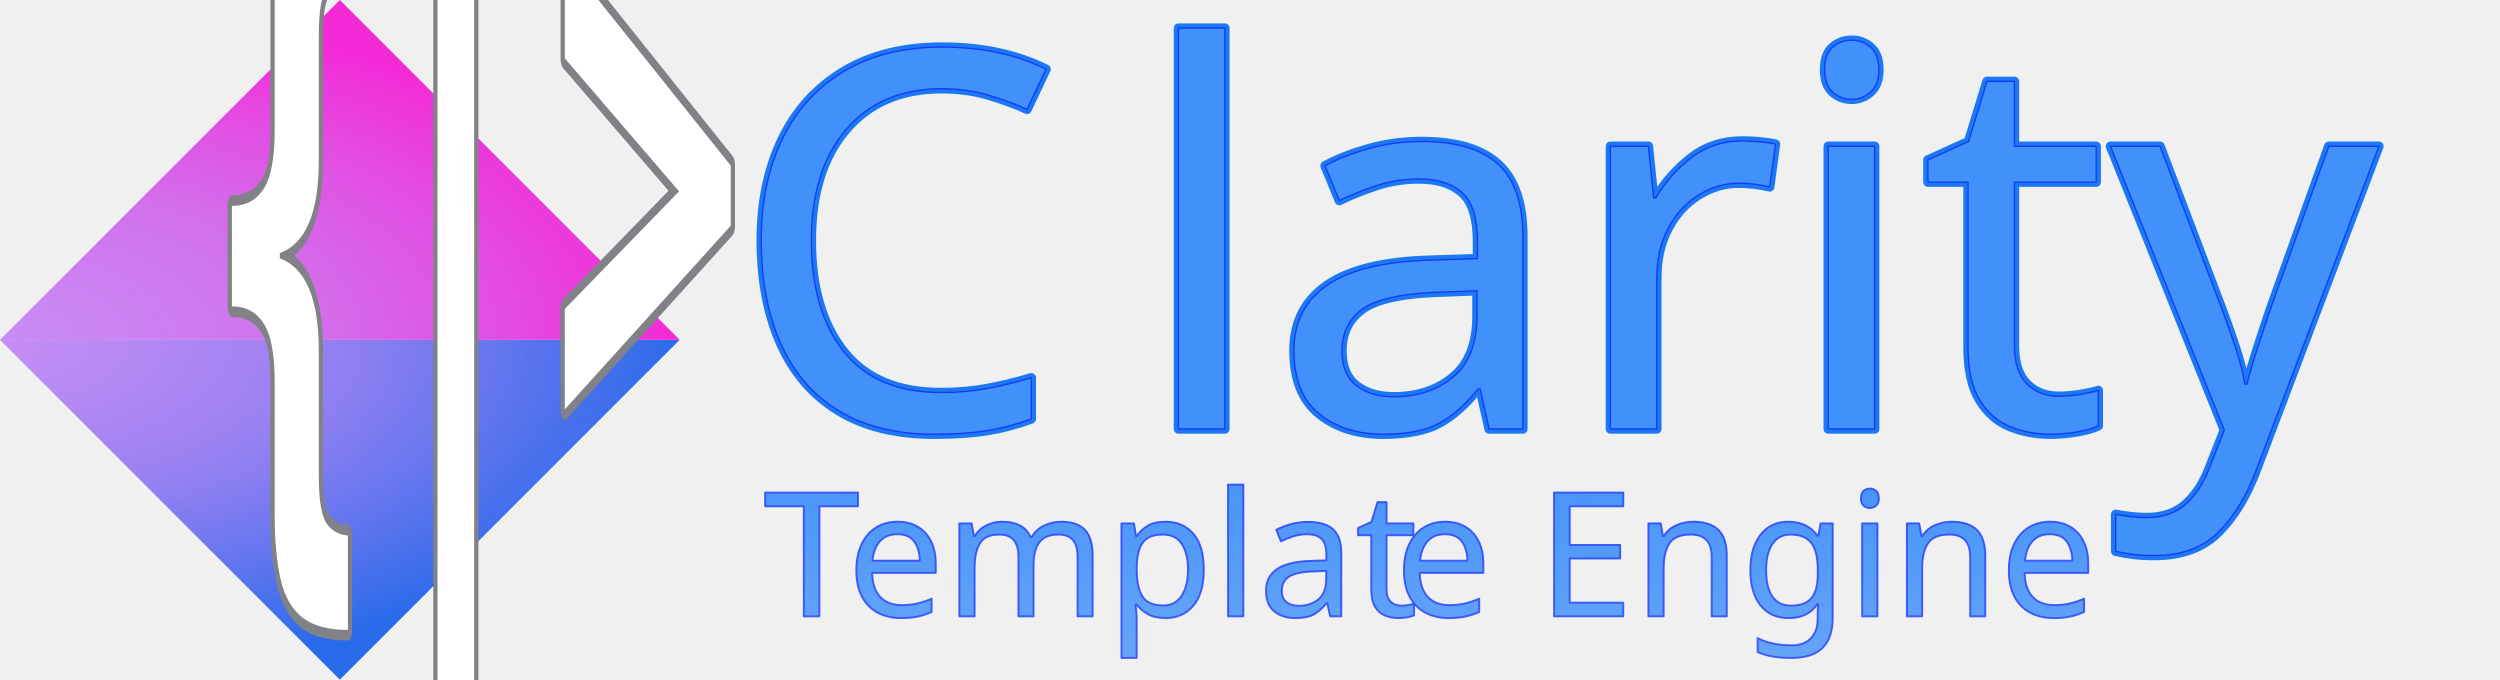
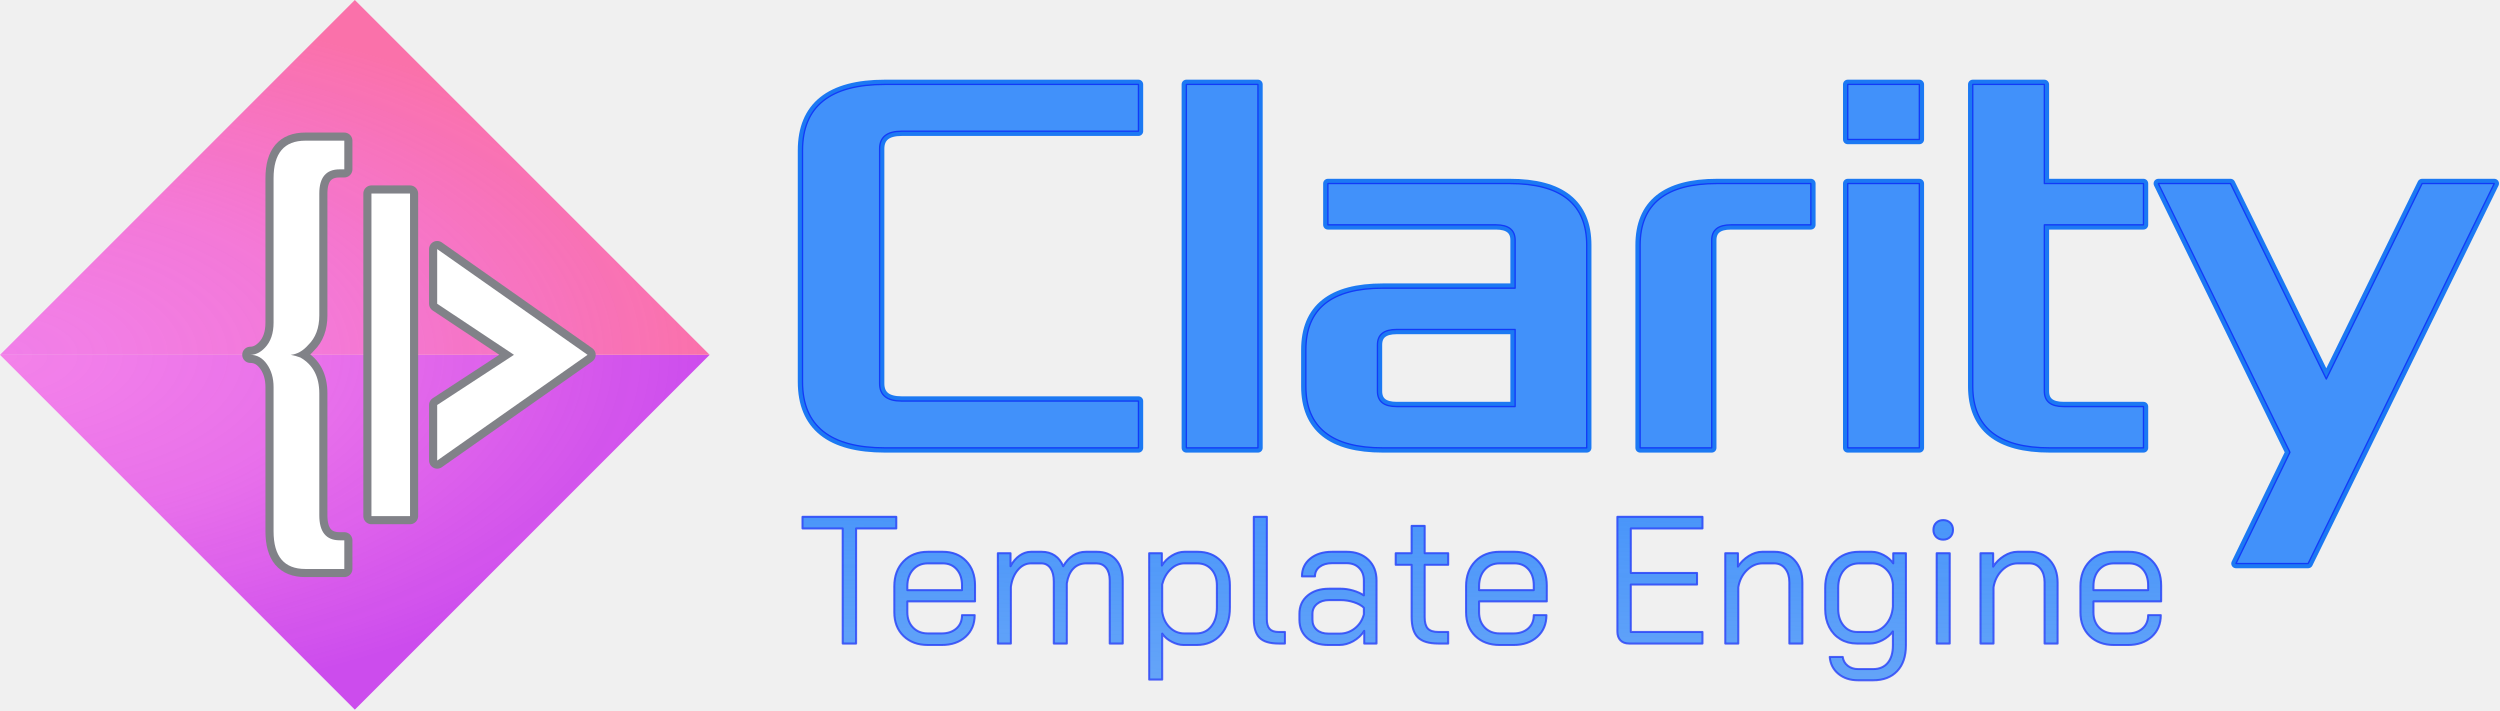
- <svg xmlns="http://www.w3.org/2000/svg" width="100%" height="100%" viewBox="0 0 1853 504" version="1.1" xml:space="preserve" style="fill-rule:evenodd;clip-rule:evenodd;stroke-linejoin:round;stroke-miterlimit:2;">
+ <svg xmlns="http://www.w3.org/2000/svg" width="100%" height="100%" viewBox="0 0 1847 525" version="1.1" xml:space="preserve" style="fill-rule:evenodd;clip-rule:evenodd;stroke-linejoin:round;stroke-miterlimit:2;">
  <g id="clarity">
-     <text x="565.847px" y="456.856px" style="font-family:'BaiJamjuree-Regular', 'Bai Jamjuree';font-size:128.5px;fill:url(#_Linear1);stroke:url(#_Linear2);stroke-width:1.44px;">T<tspan x="627.669px " y="456.856px ">e</tspan>mplat<tspan x="1033.55px " y="456.856px ">e</tspan> Engine</text>
-     <g transform="matrix(390.937,0,0,390.937,1854.71,317.938)" />
-     <text x="540.382px" y="317.938px" style="font-family:'Xolonium';font-size:390.937px;fill:#3f91f9;stroke:#1c79f3;stroke-width:7px;">C<tspan x="840.231px 932.883px 1185.82px 1341.02px 1433.67px 1592.79px " y="317.938px 317.938px 317.938px 317.938px 317.938px 317.938px ">larity</tspan>
-     </text>
-     <g transform="matrix(390.937,0,0,390.937,1854.71,317.938)" />
-     <text x="540.382px" y="317.938px" style="font-family:'Xolonium';font-size:390.937px;fill:#4191fa;stroke:#123af7;stroke-width:1px;">C<tspan x="840.231px 932.883px 1185.82px 1341.02px 1433.67px 1592.79px " y="317.938px 317.938px 317.938px 317.938px 317.938px 317.938px ">larity</tspan>
-     </text>
+     <path d="M622.588,390.404l-29.688,0l-0,-8.559l69.273,0l-0,8.559l-29.689,0l0,85.054l-9.896,-0l0,-85.054Z" style="fill:url(#_Linear1);fill-rule:nonzero;stroke:url(#_Linear2);stroke-width:1.5px;" />
+     <path d="M685.59,476.528c-7.489,-0 -13.507,-2.207 -18.054,-6.62c-4.547,-4.413 -6.82,-10.275 -6.82,-17.586l-0,-19.123c-0,-7.668 2.273,-13.842 6.82,-18.522c4.547,-4.681 10.565,-7.021 18.054,-7.021l10.966,-0c7.132,-0 12.883,2.273 17.251,6.82c4.369,4.547 6.553,10.565 6.553,18.054l0,11.768l-50.016,0l0,8.024c0,4.636 1.405,8.403 4.213,11.301c2.808,2.897 6.486,4.346 11.033,4.346l10.164,-0c4.457,-0 8.068,-1.226 10.832,-3.678c2.764,-2.451 4.146,-5.728 4.146,-9.829l9.361,0c-0,6.597 -2.229,11.924 -6.687,15.981c-4.457,4.057 -10.342,6.085 -17.652,6.085l-10.164,-0Zm25.142,-40.521l-0,-3.477c-0,-4.904 -1.293,-8.849 -3.879,-11.835c-2.585,-2.987 -6.018,-4.48 -10.297,-4.48l-10.966,-0c-4.547,-0 -8.225,1.56 -11.033,4.68c-2.808,3.121 -4.213,7.222 -4.213,12.304l0,2.808l40.388,-0Z" style="fill:url(#_Linear3);fill-rule:nonzero;stroke:url(#_Linear4);stroke-width:1.5px;" />
+     <path d="M810.362,407.656c5.884,-0 10.543,1.894 13.975,5.683c3.433,3.789 5.149,9.027 5.149,15.714l-0,46.405l-9.629,-0l0,-46.673c0,-3.922 -0.891,-6.998 -2.675,-9.227c-1.783,-2.229 -4.145,-3.343 -7.087,-3.343l-7.623,-0c-3.834,-0 -6.999,1.292 -9.495,3.878c-2.496,2.585 -4.101,6.241 -4.814,10.966l-0,44.399l-9.629,-0l-0,-45.87c-0,-4.19 -0.825,-7.467 -2.474,-9.829c-1.65,-2.363 -3.901,-3.544 -6.754,-3.544l-7.622,-0c-3.656,-0 -6.865,1.604 -9.629,4.814c-2.764,3.21 -4.502,7.4 -5.216,12.571l0,41.858l-9.628,-0l-0,-66.732l9.361,-0l-0,9.628c1.783,-3.388 4.012,-6.018 6.686,-7.89c2.675,-1.872 5.483,-2.808 8.426,-2.808l7.89,-0c3.744,-0 6.976,0.914 9.695,2.741c2.72,1.828 4.792,4.48 6.219,7.957c2.05,-3.566 4.502,-6.241 7.355,-8.024c2.853,-1.783 5.974,-2.674 9.361,-2.674l8.158,-0Z" style="fill:url(#_Linear5);fill-rule:nonzero;stroke:url(#_Linear6);stroke-width:1.5px;" />
+     <path d="M849.011,408.726l9.361,-0l-0,9.093c1.872,-3.031 4.346,-5.483 7.422,-7.355c3.076,-1.872 6.174,-2.808 9.294,-2.808l9.629,-0c7.133,-0 12.905,2.273 17.319,6.82c4.413,4.547 6.619,10.565 6.619,18.054l0,16.449c0,8.291 -2.251,14.956 -6.753,19.993c-4.503,5.037 -10.454,7.556 -17.853,7.556l-9.629,-0c-2.764,-0 -5.662,-0.78 -8.693,-2.34c-3.031,-1.561 -5.394,-3.589 -7.088,-6.085l0,33.968l-9.628,-0l-0,-93.345Zm34.77,59.243c4.636,-0 8.336,-1.739 11.1,-5.216c2.764,-3.477 4.146,-8.068 4.146,-13.774l-0,-16.449c-0,-4.904 -1.338,-8.849 -4.012,-11.835c-2.675,-2.987 -6.197,-4.48 -10.565,-4.48l-9.362,-0c-3.744,-0 -7.132,1.448 -10.163,4.346c-3.031,2.897 -5.127,6.62 -6.286,11.167l0,20.059c0.624,4.726 2.452,8.604 5.483,11.635c3.032,3.031 6.642,4.547 10.833,4.547l8.826,-0Z" style="fill:url(#_Linear7);fill-rule:nonzero;stroke:url(#_Linear8);stroke-width:1.5px;" />
+     <path d="M944.763,475.458c-6.598,-0 -11.323,-1.404 -14.176,-4.213c-2.853,-2.808 -4.279,-7.466 -4.279,-13.975l-0,-75.425l9.629,0l-0,75.425c-0,3.388 0.691,5.84 2.072,7.356c1.382,1.515 3.634,2.273 6.754,2.273l4.547,0l-0,8.559l-4.547,-0Z" style="fill:url(#_Linear9);fill-rule:nonzero;stroke:url(#_Linear10);stroke-width:1.5px;" />
+     <path d="M981.406,476.528c-6.509,-0 -11.702,-1.694 -15.58,-5.082c-3.878,-3.388 -5.818,-7.935 -5.818,-13.641l0,-4.279c0,-5.617 2.006,-10.119 6.018,-13.507c4.012,-3.388 9.317,-5.082 15.914,-5.082l8.559,0c2.942,0 5.974,0.446 9.094,1.337c3.121,0.892 5.795,2.096 8.024,3.611l0,-11.1c0,-3.744 -1.159,-6.798 -3.477,-9.16c-2.318,-2.363 -5.394,-3.544 -9.227,-3.544l-10.699,-0c-3.834,-0 -6.91,0.891 -9.228,2.675c-2.318,1.783 -3.477,4.145 -3.477,7.087l-9.628,0c-0,-5.438 2.05,-9.829 6.151,-13.172c4.101,-3.344 9.495,-5.015 16.182,-5.015l10.699,-0c6.597,-0 11.924,1.939 15.981,5.817c4.056,3.878 6.084,8.982 6.084,15.312l0,46.673l-9.093,-0l-0,-9.361c-2.051,3.209 -4.748,5.75 -8.091,7.622c-3.344,1.873 -6.798,2.809 -10.365,2.809l-8.023,-0Zm8.291,-8.425c4.19,-0 7.935,-1.293 11.233,-3.879c3.299,-2.585 5.528,-6.017 6.687,-10.297l0,-4.948c-1.783,-1.694 -4.257,-3.054 -7.422,-4.079c-3.165,-1.025 -6.397,-1.538 -9.696,-1.538l-8.559,0c-3.655,0 -6.619,0.936 -8.893,2.809c-2.273,1.872 -3.41,4.324 -3.41,7.355l0,4.279c0,3.121 1.07,5.617 3.21,7.489c2.139,1.873 4.992,2.809 8.559,2.809l8.291,-0Z" style="fill:url(#_Linear11);fill-rule:nonzero;stroke:url(#_Linear12);stroke-width:1.5px;" />
+     <path d="M1062.71,475.458c-7.043,-0 -12.103,-1.516 -15.179,-4.547c-3.076,-3.031 -4.614,-8.024 -4.614,-14.978l0,-38.649l-11.768,0l-0,-8.558l11.768,-0l0,-20.194l9.629,0l0,20.194l17.385,-0l0,8.558l-17.385,0l0,38.649c0,3.923 0.78,6.731 2.34,8.425c1.561,1.694 4.168,2.541 7.824,2.541l7.221,0l0,8.559l-7.221,-0Z" style="fill:url(#_Linear13);fill-rule:nonzero;stroke:url(#_Linear14);stroke-width:1.5px;" />
+     <path d="M1108,476.528c-7.489,-0 -13.507,-2.207 -18.054,-6.62c-4.547,-4.413 -6.82,-10.275 -6.82,-17.586l-0,-19.123c-0,-7.668 2.273,-13.842 6.82,-18.522c4.547,-4.681 10.565,-7.021 18.054,-7.021l10.966,-0c7.133,-0 12.883,2.273 17.252,6.82c4.368,4.547 6.553,10.565 6.553,18.054l-0,11.768l-50.016,0l-0,8.024c-0,4.636 1.404,8.403 4.212,11.301c2.809,2.897 6.486,4.346 11.033,4.346l10.164,-0c4.458,-0 8.068,-1.226 10.832,-3.678c2.764,-2.451 4.146,-5.728 4.146,-9.829l9.361,0c0,6.597 -2.229,11.924 -6.687,15.981c-4.457,4.057 -10.342,6.085 -17.652,6.085l-10.164,-0Zm25.142,-40.521l-0,-3.477c-0,-4.904 -1.293,-8.849 -3.878,-11.835c-2.586,-2.987 -6.018,-4.48 -10.298,-4.48l-10.966,-0c-4.547,-0 -8.224,1.56 -11.033,4.68c-2.808,3.121 -4.212,7.222 -4.212,12.304l-0,2.808l40.387,-0Z" style="fill:url(#_Linear15);fill-rule:nonzero;stroke:url(#_Linear16);stroke-width:1.5px;" />
+     <path d="M1203.62,475.458c-2.764,-0 -4.904,-0.78 -6.419,-2.34c-1.516,-1.561 -2.274,-3.723 -2.274,-6.486l0,-84.787l62.854,0l0,8.559l-52.958,0l0,32.898l48.946,0l0,8.559l-48.946,0l0,35.038l52.958,0l0,8.559l-54.161,-0Z" style="fill:url(#_Linear17);fill-rule:nonzero;stroke:url(#_Linear18);stroke-width:1.5px;" />
+     <path d="M1274.63,408.726l9.362,-0l-0,9.896c2.05,-3.21 4.725,-5.84 8.024,-7.89c3.298,-2.051 6.597,-3.076 9.896,-3.076l9.094,-0c6.151,-0 11.122,2.095 14.911,6.285c3.789,4.19 5.683,9.673 5.683,16.449l0,45.068l-9.628,-0l-0,-45.335c-0,-4.101 -1.026,-7.445 -3.076,-10.03c-2.051,-2.586 -4.77,-3.878 -8.158,-3.878l-8.559,-0c-4.19,-0 -8.001,1.649 -11.434,4.948c-3.432,3.298 -5.594,7.533 -6.486,12.704l0,41.591l-9.629,-0l0,-66.732Z" style="fill:url(#_Linear19);fill-rule:nonzero;stroke:url(#_Linear20);stroke-width:1.5px;" />
+     <path d="M1372.79,502.606c-5.884,-0 -10.743,-1.583 -14.577,-4.748c-3.834,-3.165 -5.973,-7.333 -6.419,-12.504l9.629,0c0.356,2.675 1.582,4.837 3.677,6.486c2.095,1.65 4.659,2.474 7.69,2.474l11.1,0c4.636,0 8.224,-1.538 10.765,-4.614c2.541,-3.075 3.811,-7.377 3.811,-12.905l0,-10.297c-1.961,2.675 -4.524,4.837 -7.689,6.486c-3.165,1.649 -6.219,2.474 -9.161,2.474l-9.762,-0c-4.547,-0 -8.604,-1.07 -12.17,-3.21c-3.566,-2.139 -6.33,-5.126 -8.291,-8.96c-1.962,-3.833 -2.942,-8.291 -2.942,-13.373l-0,-15.647c-0,-7.934 2.295,-14.353 6.887,-19.257c4.591,-4.903 10.632,-7.355 18.121,-7.355l9.361,-0c2.853,-0 5.795,0.802 8.826,2.407c3.031,1.605 5.394,3.655 7.088,6.152l-0,-7.489l9.361,-0l0,68.069c0,8.113 -2.14,14.443 -6.419,18.99c-4.279,4.547 -10.208,6.821 -17.786,6.821l-11.1,-0Zm8.826,-35.707c4.458,0 8.269,-1.761 11.434,-5.282c3.165,-3.522 4.971,-8.002 5.416,-13.44l0,-16.449c-0.356,-4.547 -2.028,-8.27 -5.014,-11.167c-2.987,-2.898 -6.531,-4.346 -10.632,-4.346l-9.094,-0c-4.725,-0 -8.514,1.649 -11.367,4.948c-2.853,3.298 -4.28,7.667 -4.28,13.105l0,15.647c0,4.993 1.315,9.072 3.945,12.237c2.631,3.165 5.996,4.747 10.097,4.747l9.495,0Z" style="fill:url(#_Linear21);fill-rule:nonzero;stroke:url(#_Linear22);stroke-width:1.5px;" />
+     <path d="M1435.64,398.696c-2.14,-0 -3.878,-0.669 -5.216,-2.006c-1.337,-1.338 -2.005,-3.076 -2.005,-5.216c-0,-2.14 0.668,-3.878 2.005,-5.215c1.338,-1.338 3.076,-2.006 5.216,-2.006c2.14,-0 3.878,0.668 5.216,2.006c1.337,1.337 2.006,3.075 2.006,5.215c-0,2.14 -0.669,3.878 -2.006,5.216c-1.338,1.337 -3.076,2.006 -5.216,2.006Zm-4.814,10.03l9.628,-0l0,66.732l-9.628,-0l-0,-66.732Z" style="fill:url(#_Linear23);fill-rule:nonzero;stroke:url(#_Linear24);stroke-width:1.5px;" />
+     <path d="M1463.19,408.726l9.361,-0l0,9.896c2.051,-3.21 4.725,-5.84 8.024,-7.89c3.299,-2.051 6.598,-3.076 9.896,-3.076l9.094,-0c6.152,-0 11.122,2.095 14.911,6.285c3.789,4.19 5.684,9.673 5.684,16.449l-0,45.068l-9.629,-0l0,-45.335c0,-4.101 -1.025,-7.445 -3.076,-10.03c-2.05,-2.586 -4.77,-3.878 -8.157,-3.878l-8.559,-0c-4.191,-0 -8.002,1.649 -11.434,4.948c-3.433,3.298 -5.595,7.533 -6.486,12.704l-0,41.591l-9.629,-0l-0,-66.732Z" style="fill:url(#_Linear25);fill-rule:nonzero;stroke:url(#_Linear26);stroke-width:1.5px;" />
+     <path d="M1561.89,476.528c-7.489,-0 -13.507,-2.207 -18.054,-6.62c-4.547,-4.413 -6.82,-10.275 -6.82,-17.586l0,-19.123c0,-7.668 2.273,-13.842 6.82,-18.522c4.547,-4.681 10.565,-7.021 18.054,-7.021l10.966,-0c7.133,-0 12.883,2.273 17.252,6.82c4.368,4.547 6.553,10.565 6.553,18.054l-0,11.768l-50.016,0l-0,8.024c-0,4.636 1.404,8.403 4.212,11.301c2.809,2.897 6.486,4.346 11.033,4.346l10.164,-0c4.458,-0 8.068,-1.226 10.832,-3.678c2.764,-2.451 4.146,-5.728 4.146,-9.829l9.361,0c0,6.597 -2.229,11.924 -6.686,15.981c-4.458,4.057 -10.342,6.085 -17.653,6.085l-10.164,-0Zm25.142,-40.521l-0,-3.477c-0,-4.904 -1.293,-8.849 -3.878,-11.835c-2.586,-2.987 -6.018,-4.48 -10.298,-4.48l-10.966,-0c-4.547,-0 -8.224,1.56 -11.033,4.68c-2.808,3.121 -4.212,7.222 -4.212,12.304l-0,2.808l40.387,-0Z" style="fill:url(#_Linear27);fill-rule:nonzero;stroke:url(#_Linear28);stroke-width:1.5px;" />
+     <path d="M592.9,282.061l-0,-170.879c-0,-32.548 20.342,-48.823 61.028,-48.823l187.153,0l0,34.583l-174.947,0c-10.85,0 -16.275,4.34 -16.275,13.02l0,173.32c0,8.68 5.425,13.019 16.275,13.019l174.947,0l0,34.583l-187.153,0c-40.686,0 -61.028,-16.274 -61.028,-48.823Z" style="fill:#3f91f9;fill-rule:nonzero;stroke:#1c79f3;stroke-width:7px;" />
+     <rect x="876.478" y="62.359" width="52.891" height="268.525" style="fill:#3f91f9;fill-rule:nonzero;stroke:#1c79f3;stroke-width:7px;" />
+     <path d="M964.766,285.316l-0,-26.852c-0,-30.379 18.986,-45.568 56.959,-45.568l97.646,-0l-0,-35.396c-0,-7.595 -4.747,-11.392 -14.24,-11.392l-124.091,-0l-0,-30.515l134.262,0c37.973,0 56.96,15.19 56.96,45.568l-0,149.723l-150.537,0c-37.973,0 -56.959,-15.189 -56.959,-45.568Zm52.891,3.662c-0,7.595 4.746,11.392 14.24,11.392l87.474,-0l-0,-56.96l-87.474,0c-9.494,0 -14.24,3.797 -14.24,11.392l-0,34.176Z" style="fill:#3f91f9;fill-rule:nonzero;stroke:#1c79f3;stroke-width:7px;" />
+     <path d="M1211.73,330.884l-0,-149.723c-0,-30.378 18.986,-45.568 56.96,-45.568l69.165,0l0,30.515l-58.994,-0c-9.493,-0 -14.24,3.797 -14.24,11.392l0,153.384l-52.891,0Z" style="fill:#3f91f9;fill-rule:nonzero;stroke:#1c79f3;stroke-width:7px;" />
+     <path d="M1365.11,330.884l0,-195.291l52.892,0l-0,195.291l-52.892,0Zm0,-227.839l0,-40.686l52.892,0l-0,40.686l-52.892,-0Z" style="fill:#3f91f9;fill-rule:nonzero;stroke:#1c79f3;stroke-width:7px;" />
+     <path d="M1457.47,285.316l-0,-222.957l52.891,0l-0,73.234l73.234,0l-0,30.515l-73.234,-0l-0,122.87c-0,7.595 4.746,11.392 14.24,11.392l58.994,-0l-0,30.514l-69.166,0c-37.973,0 -56.959,-15.189 -56.959,-45.568Z" style="fill:#3f91f9;fill-rule:nonzero;stroke:#1c79f3;stroke-width:7px;" />
+     <path d="M1594.58,135.593l53.298,0l70.793,144.434l70.793,-144.434l53.298,0l-137.517,280.731l-53.298,-0l39.871,-82.185l-97.238,-198.546Z" style="fill:#3f91f9;fill-rule:nonzero;stroke:#1c79f3;stroke-width:7px;" />
+     <path d="M592.9,282.061l-0,-170.879c-0,-32.548 20.342,-48.823 61.028,-48.823l187.153,0l0,34.583l-174.947,0c-10.85,0 -16.275,4.34 -16.275,13.02l0,173.32c0,8.68 5.425,13.019 16.275,13.019l174.947,0l0,34.583l-187.153,0c-40.686,0 -61.028,-16.274 -61.028,-48.823Z" style="fill:#4191fa;fill-rule:nonzero;stroke:#123af7;stroke-width:1px;" />
+     <rect x="876.478" y="62.359" width="52.891" height="268.525" style="fill:#4191fa;fill-rule:nonzero;stroke:#123af7;stroke-width:1px;" />
+     <path d="M964.766,285.316l-0,-26.852c-0,-30.379 18.986,-45.568 56.959,-45.568l97.646,-0l-0,-35.396c-0,-7.595 -4.747,-11.392 -14.24,-11.392l-124.091,-0l-0,-30.515l134.262,0c37.973,0 56.96,15.19 56.96,45.568l-0,149.723l-150.537,0c-37.973,0 -56.959,-15.189 -56.959,-45.568Zm52.891,3.662c-0,7.595 4.746,11.392 14.24,11.392l87.474,-0l-0,-56.96l-87.474,0c-9.494,0 -14.24,3.797 -14.24,11.392l-0,34.176Z" style="fill:#4191fa;fill-rule:nonzero;stroke:#123af7;stroke-width:1px;" />
+     <path d="M1211.73,330.884l-0,-149.723c-0,-30.378 18.986,-45.568 56.96,-45.568l69.165,0l0,30.515l-58.994,-0c-9.493,-0 -14.24,3.797 -14.24,11.392l0,153.384l-52.891,0Z" style="fill:#4191fa;fill-rule:nonzero;stroke:#123af7;stroke-width:1px;" />
+     <path d="M1365.11,330.884l0,-195.291l52.892,0l-0,195.291l-52.892,0Zm0,-227.839l0,-40.686l52.892,0l-0,40.686l-52.892,-0Z" style="fill:#4191fa;fill-rule:nonzero;stroke:#123af7;stroke-width:1px;" />
+     <path d="M1457.47,285.316l-0,-222.957l52.891,0l-0,73.234l73.234,0l-0,30.515l-73.234,-0l-0,122.87c-0,7.595 4.746,11.392 14.24,11.392l58.994,-0l-0,30.514l-69.166,0c-37.973,0 -56.959,-15.189 -56.959,-45.568Z" style="fill:#4191fa;fill-rule:nonzero;stroke:#123af7;stroke-width:1px;" />
+     <path d="M1594.58,135.593l53.298,0l70.793,144.434l70.793,-144.434l53.298,0l-137.517,280.731l-53.298,-0l39.871,-82.185l-97.238,-198.546Z" style="fill:#4191fa;fill-rule:nonzero;stroke:#123af7;stroke-width:1px;" />
    <g>
-       <path d="M251.887,503.774l251.887,-251.887l-503.774,-0l251.887,251.887Z" style="fill:url(#_Radial3);" />
-       <path d="M251.887,-0l251.887,251.887l-503.774,-0l251.887,-251.887Z" style="fill:url(#_Radial4);" />
-       <g transform="matrix(0.398675,0,0,1,101.074,-5.68434e-14)">
-         <text x="168.085px" y="366.383px" style="font-family:'Xscale', 'xscale';font-weight:700;font-size:636.088px;fill:#fff;stroke:#818288;stroke-width:15.76px;">{|&gt;</text>
-       </g>
-       <g transform="matrix(0.398675,0,0,1,101.074,-5.68434e-14)">
-         <text x="168.085px" y="366.383px" style="font-family:'Xscale', 'xscale';font-weight:700;font-size:636.088px;fill:#fff;">{|&gt;</text>
-       </g>
+       <path d="M262.143,524.287l262.144,-262.144l-524.287,0l262.143,262.144Z" style="fill:url(#_Radial29);" />
+       <path d="M262.143,0l262.144,262.143l-524.287,0l262.143,-262.143Z" style="fill:url(#_Radial30);" />
+       <path d="M184.958,262.143c3.871,0 7.478,-1.765 10.821,-5.296c4.223,-4.413 6.334,-10.591 6.334,-18.535l-0,-106.58c-0,-18.536 7.829,-27.804 23.489,-27.804l28.767,0l-0,21.184l-3.431,-0c-10.029,-0 -15.044,5.958 -15.044,17.873l0,90.031c0,9.268 -2.727,16.55 -8.181,21.846c-3.871,4.413 -8.182,6.84 -12.932,7.281c2.463,0.442 4.838,1.104 7.126,1.986c9.325,5.296 13.987,14.123 13.987,26.48l0,90.03c0,12.357 5.015,18.536 15.044,18.536l3.431,0l-0,21.184l-28.767,-0c-15.66,-0 -23.489,-9.268 -23.489,-27.804l-0,-106.58c-0,-6.62 -1.628,-12.247 -4.883,-16.881c-3.255,-4.634 -7.345,-6.951 -12.272,-6.951Z" style="fill:#fff;fill-rule:nonzero;stroke:#818288;stroke-width:12px;" />
+       <rect x="274.426" y="142.985" width="28.503" height="238.316" style="fill:#fff;fill-rule:nonzero;stroke:#818288;stroke-width:12px;" />
+       <path d="M322.987,340.258l0,-41.043l56.743,-37.072l-56.743,-37.733l0,-40.381l111.11,78.114l-111.11,78.115Z" style="fill:#fff;fill-rule:nonzero;stroke:#818288;stroke-width:12px;" />
+       <path d="M184.958,262.143c3.871,0 7.478,-1.765 10.821,-5.296c4.223,-4.413 6.334,-10.591 6.334,-18.535l-0,-106.58c-0,-18.536 7.829,-27.804 23.489,-27.804l28.767,0l-0,21.184l-3.431,-0c-10.029,-0 -15.044,5.958 -15.044,17.873l0,90.031c0,9.268 -2.727,16.55 -8.181,21.846c-3.871,4.413 -8.182,6.84 -12.932,7.281c2.463,0.442 4.838,1.104 7.126,1.986c9.325,5.296 13.987,14.123 13.987,26.48l0,90.03c0,12.357 5.015,18.536 15.044,18.536l3.431,0l-0,21.184l-28.767,-0c-15.66,-0 -23.489,-9.268 -23.489,-27.804l-0,-106.58c-0,-6.62 -1.628,-12.247 -4.883,-16.881c-3.255,-4.634 -7.345,-6.951 -12.272,-6.951Z" style="fill:#fff;fill-rule:nonzero;" />
+       <rect x="274.426" y="142.985" width="28.503" height="238.316" style="fill:#fff;fill-rule:nonzero;" />
+       <path d="M322.987,340.258l0,-41.043l56.743,-37.072l-56.743,-37.733l0,-40.381l111.11,78.114l-111.11,78.115Z" style="fill:#fff;fill-rule:nonzero;" />
    </g>
  </g>
  <defs>
-     <linearGradient id="_Linear1" x1="0" y1="0" x2="1" y2="0" gradientUnits="userSpaceOnUse" gradientTransform="matrix(-1.92175,153.841,-153.841,-1.92175,1076.18,329.1)">
+     <linearGradient id="_Linear1" x1="0" y1="0" x2="1" y2="0" gradientUnits="userSpaceOnUse" gradientTransform="matrix(-2,160.106,-160.106,-2,1120,342.5)">
      <stop offset="0" style="stop-color:#4191fa;stop-opacity:1" />
      <stop offset="1" style="stop-color:#4191fa;stop-opacity:0.8" />
    </linearGradient>
-     <linearGradient id="_Linear2" x1="0" y1="0" x2="1" y2="0" gradientUnits="userSpaceOnUse" gradientTransform="matrix(-0.960875,156.724,-156.724,-0.960875,1075.22,326.217)">
+     <linearGradient id="_Linear2" x1="0" y1="0" x2="1" y2="0" gradientUnits="userSpaceOnUse" gradientTransform="matrix(-1,163.106,-163.106,-1,1119,339.5)">
      <stop offset="0" style="stop-color:#3557f9;stop-opacity:1" />
      <stop offset="1" style="stop-color:#2941f7;stop-opacity:0.8" />
    </linearGradient>
-     <radialGradient id="_Radial3" cx="0" cy="0" r="1" gradientUnits="userSpaceOnUse" gradientTransform="matrix(503.774,0,0,-251.887,0,251.887)">
-       <stop offset="0" style="stop-color:#b96df6;stop-opacity:0.75" />
-       <stop offset="0.43" style="stop-color:#8c6cf2;stop-opacity:0.83" />
-       <stop offset="1" style="stop-color:#2a6bea;stop-opacity:1" />
+     <linearGradient id="_Linear3" x1="0" y1="0" x2="1" y2="0" gradientUnits="userSpaceOnUse" gradientTransform="matrix(-2,160.106,-160.106,-2,1120,342.5)">
+       <stop offset="0" style="stop-color:#4191fa;stop-opacity:1" />
+       <stop offset="1" style="stop-color:#4191fa;stop-opacity:0.8" />
+     </linearGradient>
+     <linearGradient id="_Linear4" x1="0" y1="0" x2="1" y2="0" gradientUnits="userSpaceOnUse" gradientTransform="matrix(-1,163.106,-163.106,-1,1119,339.5)">
+       <stop offset="0" style="stop-color:#3557f9;stop-opacity:1" />
+       <stop offset="1" style="stop-color:#2941f7;stop-opacity:0.8" />
+     </linearGradient>
+     <linearGradient id="_Linear5" x1="0" y1="0" x2="1" y2="0" gradientUnits="userSpaceOnUse" gradientTransform="matrix(-2,160.106,-160.106,-2,1120,342.5)">
+       <stop offset="0" style="stop-color:#4191fa;stop-opacity:1" />
+       <stop offset="1" style="stop-color:#4191fa;stop-opacity:0.8" />
+     </linearGradient>
+     <linearGradient id="_Linear6" x1="0" y1="0" x2="1" y2="0" gradientUnits="userSpaceOnUse" gradientTransform="matrix(-1,163.106,-163.106,-1,1119,339.5)">
+       <stop offset="0" style="stop-color:#3557f9;stop-opacity:1" />
+       <stop offset="1" style="stop-color:#2941f7;stop-opacity:0.8" />
+     </linearGradient>
+     <linearGradient id="_Linear7" x1="0" y1="0" x2="1" y2="0" gradientUnits="userSpaceOnUse" gradientTransform="matrix(-2,160.106,-160.106,-2,1120,342.5)">
+       <stop offset="0" style="stop-color:#4191fa;stop-opacity:1" />
+       <stop offset="1" style="stop-color:#4191fa;stop-opacity:0.8" />
+     </linearGradient>
+     <linearGradient id="_Linear8" x1="0" y1="0" x2="1" y2="0" gradientUnits="userSpaceOnUse" gradientTransform="matrix(-1,163.106,-163.106,-1,1119,339.5)">
+       <stop offset="0" style="stop-color:#3557f9;stop-opacity:1" />
+       <stop offset="1" style="stop-color:#2941f7;stop-opacity:0.8" />
+     </linearGradient>
+     <linearGradient id="_Linear9" x1="0" y1="0" x2="1" y2="0" gradientUnits="userSpaceOnUse" gradientTransform="matrix(-2,160.106,-160.106,-2,1120,342.5)">
+       <stop offset="0" style="stop-color:#4191fa;stop-opacity:1" />
+       <stop offset="1" style="stop-color:#4191fa;stop-opacity:0.8" />
+     </linearGradient>
+     <linearGradient id="_Linear10" x1="0" y1="0" x2="1" y2="0" gradientUnits="userSpaceOnUse" gradientTransform="matrix(-1,163.106,-163.106,-1,1119,339.5)">
+       <stop offset="0" style="stop-color:#3557f9;stop-opacity:1" />
+       <stop offset="1" style="stop-color:#2941f7;stop-opacity:0.8" />
+     </linearGradient>
+     <linearGradient id="_Linear11" x1="0" y1="0" x2="1" y2="0" gradientUnits="userSpaceOnUse" gradientTransform="matrix(-2,160.106,-160.106,-2,1120,342.5)">
+       <stop offset="0" style="stop-color:#4191fa;stop-opacity:1" />
+       <stop offset="1" style="stop-color:#4191fa;stop-opacity:0.8" />
+     </linearGradient>
+     <linearGradient id="_Linear12" x1="0" y1="0" x2="1" y2="0" gradientUnits="userSpaceOnUse" gradientTransform="matrix(-1,163.106,-163.106,-1,1119,339.5)">
+       <stop offset="0" style="stop-color:#3557f9;stop-opacity:1" />
+       <stop offset="1" style="stop-color:#2941f7;stop-opacity:0.8" />
+     </linearGradient>
+     <linearGradient id="_Linear13" x1="0" y1="0" x2="1" y2="0" gradientUnits="userSpaceOnUse" gradientTransform="matrix(-2,160.106,-160.106,-2,1120,342.5)">
+       <stop offset="0" style="stop-color:#4191fa;stop-opacity:1" />
+       <stop offset="1" style="stop-color:#4191fa;stop-opacity:0.8" />
+     </linearGradient>
+     <linearGradient id="_Linear14" x1="0" y1="0" x2="1" y2="0" gradientUnits="userSpaceOnUse" gradientTransform="matrix(-1,163.106,-163.106,-1,1119,339.5)">
+       <stop offset="0" style="stop-color:#3557f9;stop-opacity:1" />
+       <stop offset="1" style="stop-color:#2941f7;stop-opacity:0.8" />
+     </linearGradient>
+     <linearGradient id="_Linear15" x1="0" y1="0" x2="1" y2="0" gradientUnits="userSpaceOnUse" gradientTransform="matrix(-2,160.106,-160.106,-2,1120,342.5)">
+       <stop offset="0" style="stop-color:#4191fa;stop-opacity:1" />
+       <stop offset="1" style="stop-color:#4191fa;stop-opacity:0.8" />
+     </linearGradient>
+     <linearGradient id="_Linear16" x1="0" y1="0" x2="1" y2="0" gradientUnits="userSpaceOnUse" gradientTransform="matrix(-1,163.106,-163.106,-1,1119,339.5)">
+       <stop offset="0" style="stop-color:#3557f9;stop-opacity:1" />
+       <stop offset="1" style="stop-color:#2941f7;stop-opacity:0.8" />
+     </linearGradient>
+     <linearGradient id="_Linear17" x1="0" y1="0" x2="1" y2="0" gradientUnits="userSpaceOnUse" gradientTransform="matrix(-2,160.106,-160.106,-2,1120,342.5)">
+       <stop offset="0" style="stop-color:#4191fa;stop-opacity:1" />
+       <stop offset="1" style="stop-color:#4191fa;stop-opacity:0.8" />
+     </linearGradient>
+     <linearGradient id="_Linear18" x1="0" y1="0" x2="1" y2="0" gradientUnits="userSpaceOnUse" gradientTransform="matrix(-1,163.106,-163.106,-1,1119,339.5)">
+       <stop offset="0" style="stop-color:#3557f9;stop-opacity:1" />
+       <stop offset="1" style="stop-color:#2941f7;stop-opacity:0.8" />
+     </linearGradient>
+     <linearGradient id="_Linear19" x1="0" y1="0" x2="1" y2="0" gradientUnits="userSpaceOnUse" gradientTransform="matrix(-2,160.106,-160.106,-2,1120,342.5)">
+       <stop offset="0" style="stop-color:#4191fa;stop-opacity:1" />
+       <stop offset="1" style="stop-color:#4191fa;stop-opacity:0.8" />
+     </linearGradient>
+     <linearGradient id="_Linear20" x1="0" y1="0" x2="1" y2="0" gradientUnits="userSpaceOnUse" gradientTransform="matrix(-1,163.106,-163.106,-1,1119,339.5)">
+       <stop offset="0" style="stop-color:#3557f9;stop-opacity:1" />
+       <stop offset="1" style="stop-color:#2941f7;stop-opacity:0.8" />
+     </linearGradient>
+     <linearGradient id="_Linear21" x1="0" y1="0" x2="1" y2="0" gradientUnits="userSpaceOnUse" gradientTransform="matrix(-2,160.106,-160.106,-2,1120,342.5)">
+       <stop offset="0" style="stop-color:#4191fa;stop-opacity:1" />
+       <stop offset="1" style="stop-color:#4191fa;stop-opacity:0.8" />
+     </linearGradient>
+     <linearGradient id="_Linear22" x1="0" y1="0" x2="1" y2="0" gradientUnits="userSpaceOnUse" gradientTransform="matrix(-1,163.106,-163.106,-1,1119,339.5)">
+       <stop offset="0" style="stop-color:#3557f9;stop-opacity:1" />
+       <stop offset="1" style="stop-color:#2941f7;stop-opacity:0.8" />
+     </linearGradient>
+     <linearGradient id="_Linear23" x1="0" y1="0" x2="1" y2="0" gradientUnits="userSpaceOnUse" gradientTransform="matrix(-2,160.106,-160.106,-2,1120,342.5)">
+       <stop offset="0" style="stop-color:#4191fa;stop-opacity:1" />
+       <stop offset="1" style="stop-color:#4191fa;stop-opacity:0.8" />
+     </linearGradient>
+     <linearGradient id="_Linear24" x1="0" y1="0" x2="1" y2="0" gradientUnits="userSpaceOnUse" gradientTransform="matrix(-1,163.106,-163.106,-1,1119,339.5)">
+       <stop offset="0" style="stop-color:#3557f9;stop-opacity:1" />
+       <stop offset="1" style="stop-color:#2941f7;stop-opacity:0.8" />
+     </linearGradient>
+     <linearGradient id="_Linear25" x1="0" y1="0" x2="1" y2="0" gradientUnits="userSpaceOnUse" gradientTransform="matrix(-2,160.106,-160.106,-2,1120,342.5)">
+       <stop offset="0" style="stop-color:#4191fa;stop-opacity:1" />
+       <stop offset="1" style="stop-color:#4191fa;stop-opacity:0.8" />
+     </linearGradient>
+     <linearGradient id="_Linear26" x1="0" y1="0" x2="1" y2="0" gradientUnits="userSpaceOnUse" gradientTransform="matrix(-1,163.106,-163.106,-1,1119,339.5)">
+       <stop offset="0" style="stop-color:#3557f9;stop-opacity:1" />
+       <stop offset="1" style="stop-color:#2941f7;stop-opacity:0.8" />
+     </linearGradient>
+     <linearGradient id="_Linear27" x1="0" y1="0" x2="1" y2="0" gradientUnits="userSpaceOnUse" gradientTransform="matrix(-2,160.106,-160.106,-2,1120,342.5)">
+       <stop offset="0" style="stop-color:#4191fa;stop-opacity:1" />
+       <stop offset="1" style="stop-color:#4191fa;stop-opacity:0.8" />
+     </linearGradient>
+     <linearGradient id="_Linear28" x1="0" y1="0" x2="1" y2="0" gradientUnits="userSpaceOnUse" gradientTransform="matrix(-1,163.106,-163.106,-1,1119,339.5)">
+       <stop offset="0" style="stop-color:#3557f9;stop-opacity:1" />
+       <stop offset="1" style="stop-color:#2941f7;stop-opacity:0.8" />
+     </linearGradient>
+     <radialGradient id="_Radial29" cx="0" cy="0" r="1" gradientUnits="userSpaceOnUse" gradientTransform="matrix(524.287,0,0,-262.143,0,262.143)">
+       <stop offset="0" style="stop-color:#f55ee7;stop-opacity:0.75" />
+       <stop offset="0.43" style="stop-color:#e858e9;stop-opacity:0.83" />
+       <stop offset="1" style="stop-color:#cc4ced;stop-opacity:1" />
    </radialGradient>
-     <radialGradient id="_Radial4" cx="0" cy="0" r="1" gradientUnits="userSpaceOnUse" gradientTransform="matrix(503.774,0,0,251.887,0,251.887)">
-       <stop offset="0" style="stop-color:#b96df6;stop-opacity:0.75" />
-       <stop offset="0.43" style="stop-color:#cb58ec;stop-opacity:0.83" />
-       <stop offset="1" style="stop-color:#f429d6;stop-opacity:1" />
+     <radialGradient id="_Radial30" cx="0" cy="0" r="1" gradientUnits="userSpaceOnUse" gradientTransform="matrix(524.287,0,0,262.143,0,262.143)">
+       <stop offset="0" style="stop-color:#f15ae7;stop-opacity:0.75" />
+       <stop offset="0.43" style="stop-color:#f461d4;stop-opacity:0.83" />
+       <stop offset="1" style="stop-color:#fa71aa;stop-opacity:1" />
    </radialGradient>
  </defs>
</svg>
